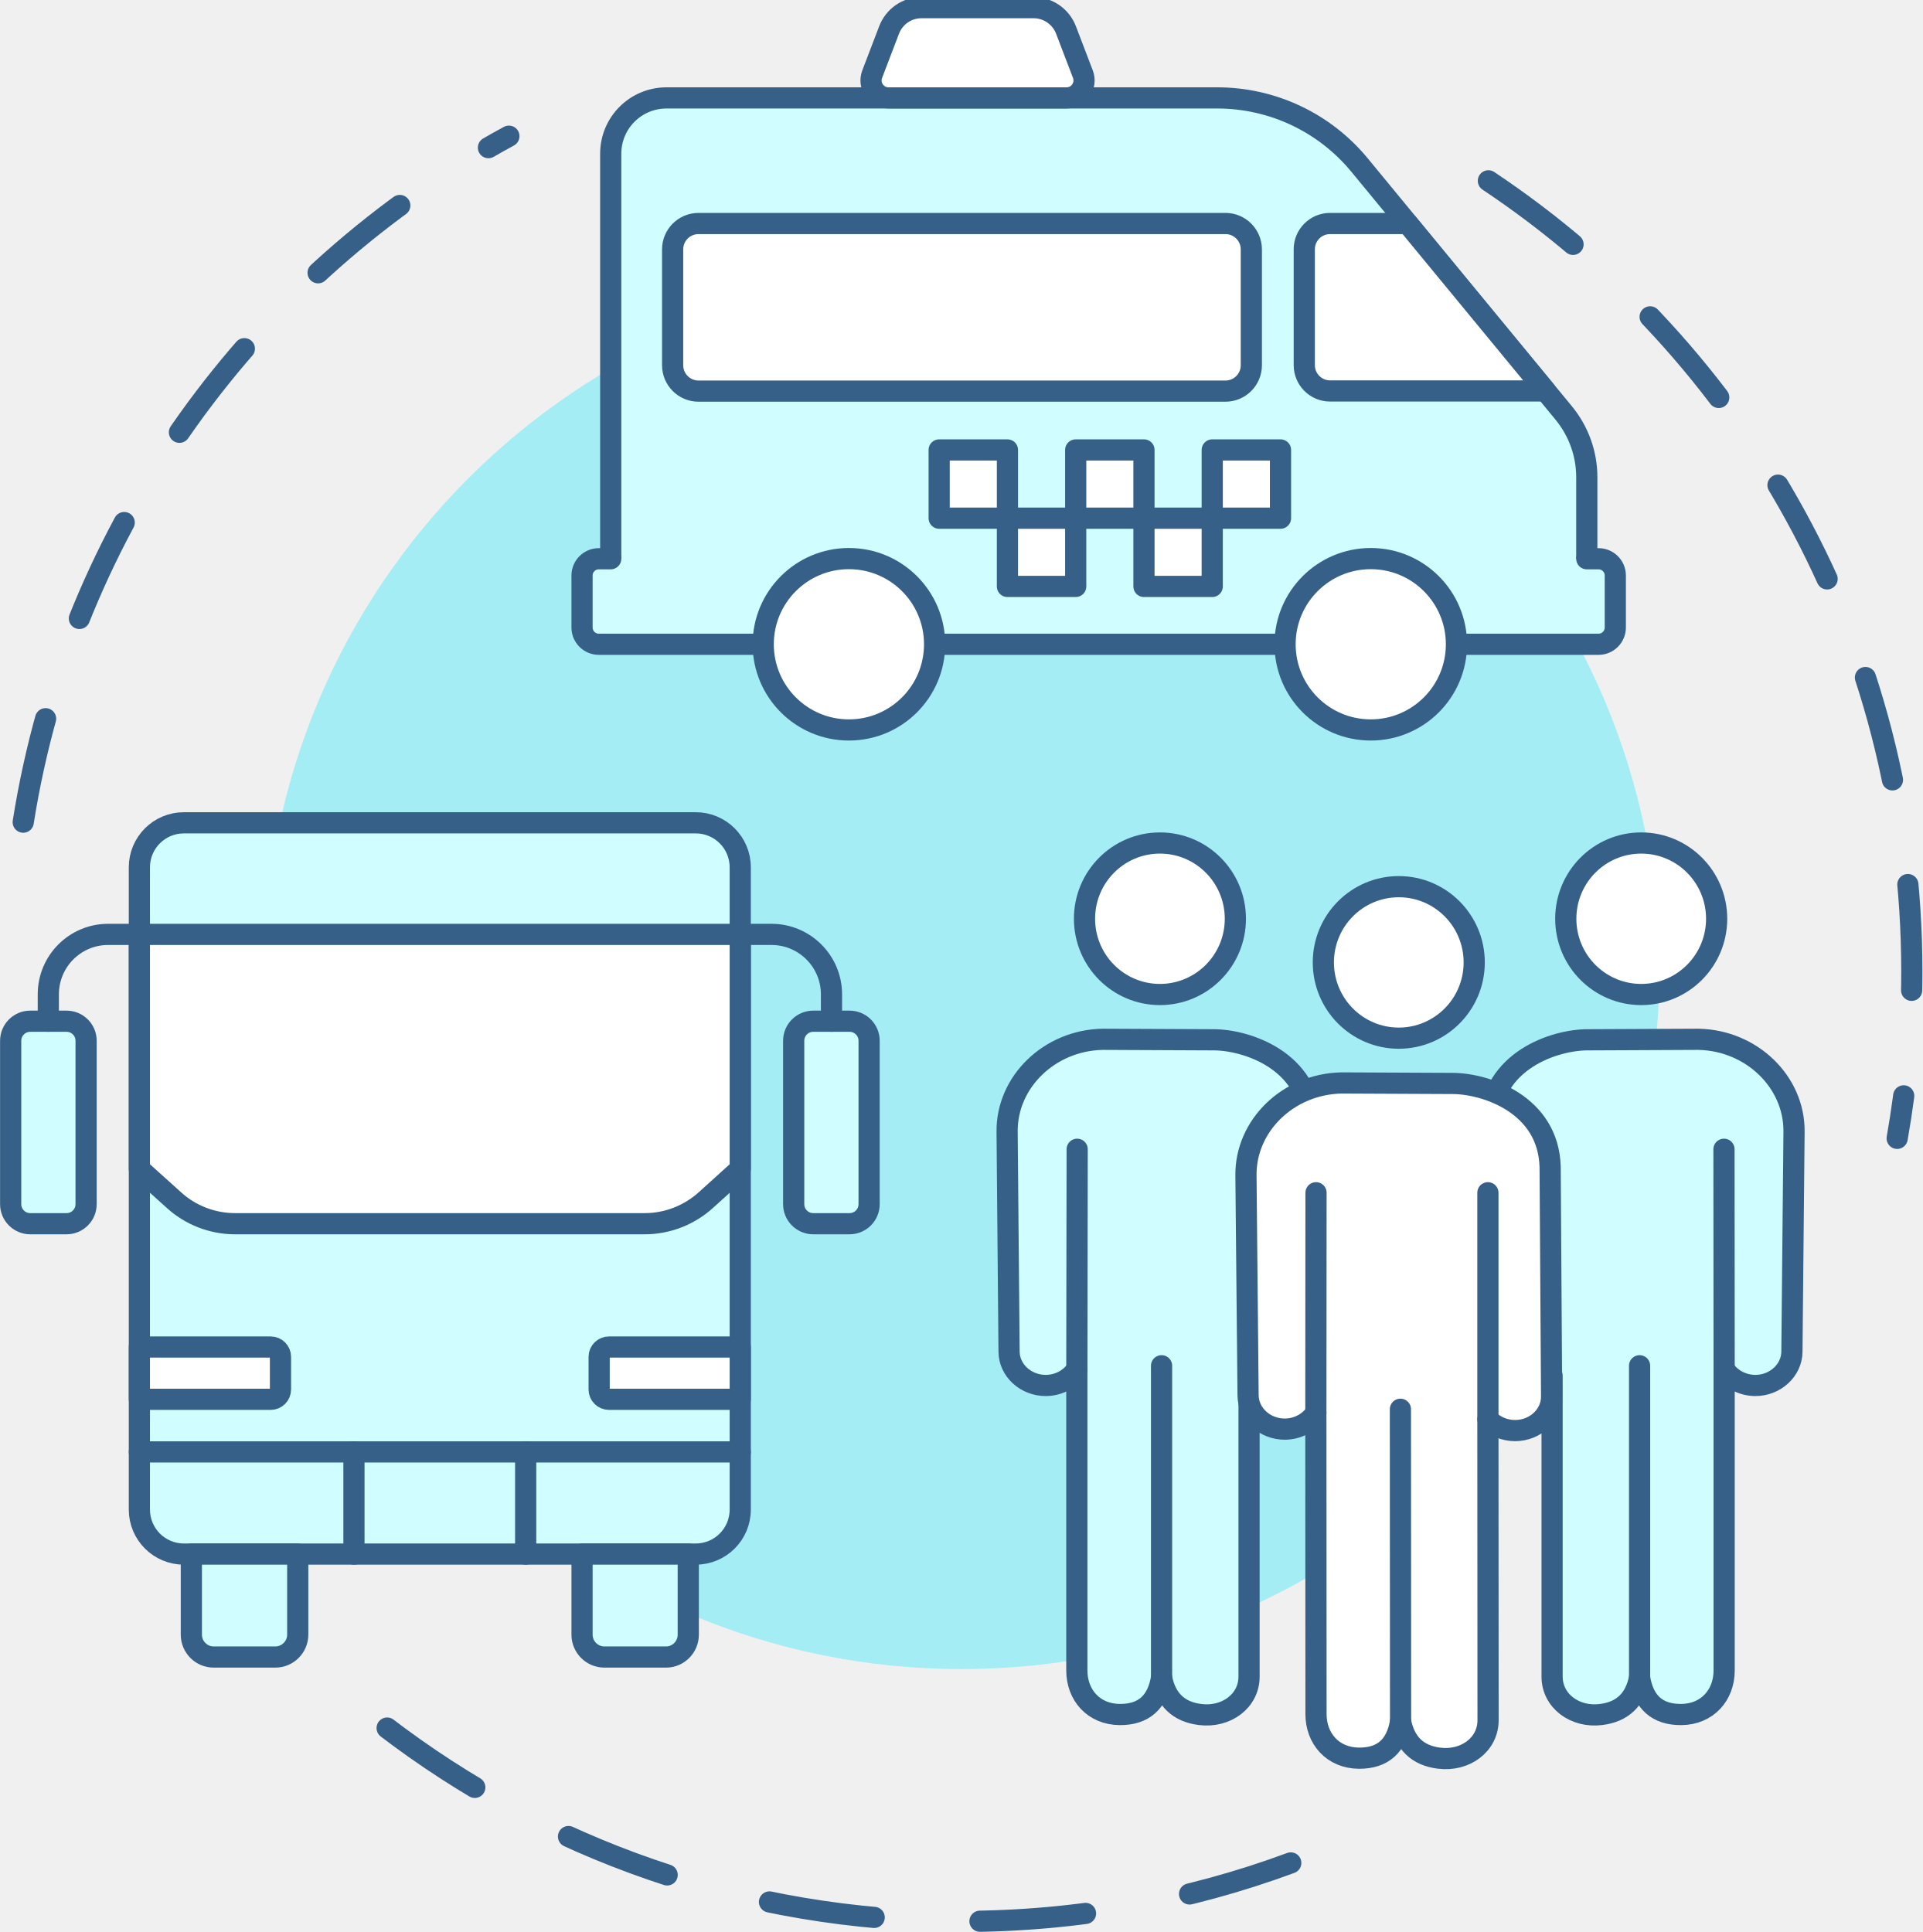
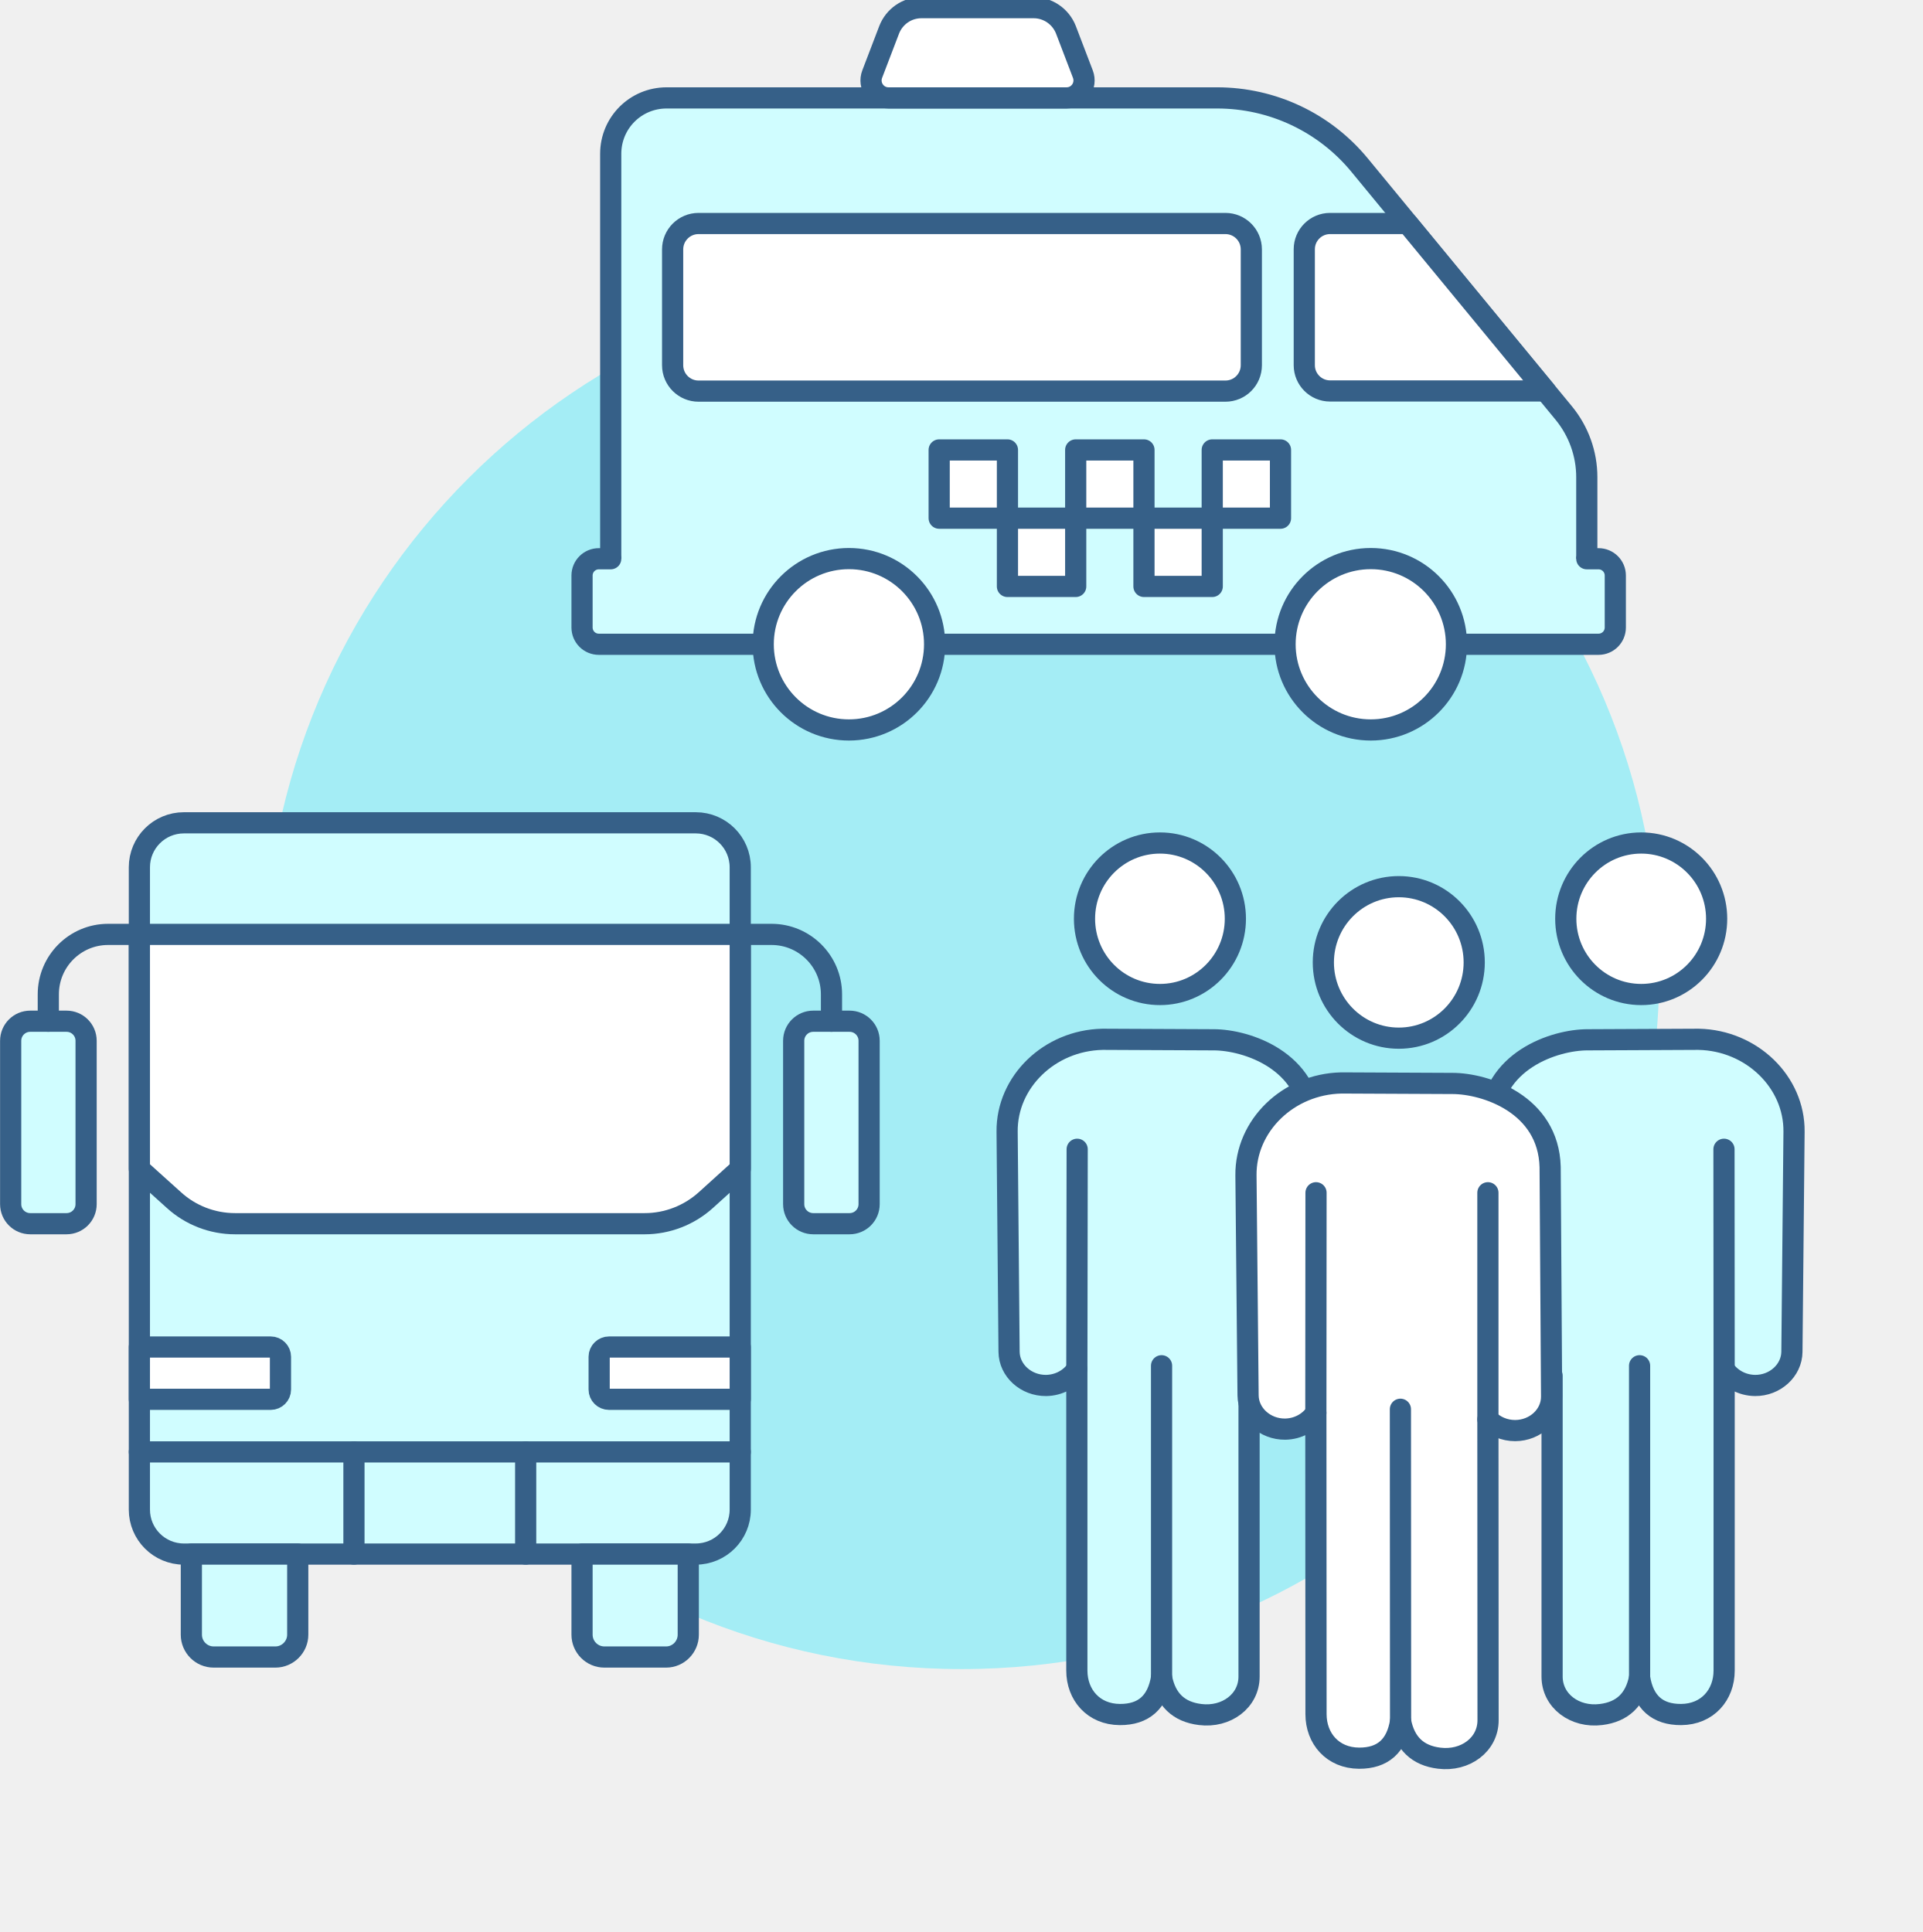
<svg xmlns="http://www.w3.org/2000/svg" version="1.2" viewBox="0 0 1178 1186" width="200" height="201">
  <style>
		.s0 { fill: none;stroke: #366088;stroke-linecap: round;stroke-linejoin: round;stroke-width: 13;stroke-dasharray: 65 } 
		.s1 { fill: #a4edf5 } 
		.s2 { fill: #d0fdff;stroke: #366088;stroke-linecap: round;stroke-linejoin: round;stroke-width: 13 } 
		.s3 { fill: #ffffff;stroke: #366088;stroke-linecap: round;stroke-linejoin: round;stroke-width: 13 } 
		.s4 { fill: none;stroke: #366088;stroke-linecap: round;stroke-linejoin: round;stroke-width: 13 } 
	</style>
  <g id="&lt;Group&gt;">
    <g id="&lt;Group&gt;">
-       <path id="&lt;Path&gt;" class="s0" d="m13.2 504.7c28.8-182.1 141.9-336.2 298.1-421.1" />
-       <path id="&lt;Path&gt;" class="s0" d="m791.2 1143.6c-62.9 23.3-131 35.9-202 35.9-133.4 0-256.3-44.7-354.5-120.1" />
-       <path id="&lt;Path&gt;" class="s0" d="m912.5 111c156.7 104.5 259.9 282.9 259.9 485.4 0 34.9-3.1 69.1-9 102.4" />
      <circle id="&lt;Path&gt;" class="s1" cx="589.2" cy="596.4" r="428.2" />
    </g>
    <g id="&lt;Group&gt;">
      <path id="&lt;Path&gt;" class="s2" d="m373.8 343v-92.9-155.7c0-19 15.3-34.3 34.3-34.3h337.9c33.9 0 65.9 15.1 87.4 41.2l125.4 152.3c9.1 11.1 14.1 25 14.1 39.3v50.1" />
      <path id="&lt;Path&gt;" class="s2" d="m972.9 343h7.2c5.7 0 10.3 4.6 10.3 10.3v31.9c0 5.7-4.6 10.3-10.3 10.3h-87.3-425.3-101c-5.7 0-10.3-4.6-10.3-10.3v-31.9c0-5.7 4.6-10.3 10.3-10.3h7.3" />
      <g id="&lt;Group&gt;">
        <path id="&lt;Path&gt;" class="s3" d="m617.3 318.1h-41.9v-41.9h41.9z" />
        <path id="&lt;Path&gt;" class="s3" d="m701.1 318.1h-41.9v-41.9h41.9z" />
        <path id="&lt;Path&gt;" class="s3" d="m659.2 360h-41.9v-41.9h41.9z" />
        <path id="&lt;Path&gt;" class="s3" d="m743 360h-41.9v-41.9h41.9z" />
        <path id="&lt;Path&gt;" class="s3" d="m784.9 318.1h-41.9v-41.9h41.9z" />
      </g>
      <g id="&lt;Group&gt;">
        <path id="&lt;Path&gt;" class="s3" d="m544.3 60.1c-7.5 0-12.7-7.5-10-14.6l10.4-27.2c3.2-8.2 11-13.6 19.8-13.6h68.9c8.7 0 16.6 5.4 19.8 13.6l10.4 27.2c2.7 7.1-2.5 14.6-10 14.6z" />
      </g>
      <path id="&lt;Path&gt;" class="s3" d="m947.6 240h-132.3c-8.7 0-15.8-7.1-15.8-15.8v-71.2c0-8.7 7.1-15.8 15.8-15.8h47.6z" />
      <rect id="&lt;Path&gt;" class="s3" x="411.8" y="137.2" width="355.2" height="102.9" rx="15.9" />
      <circle id="&lt;Path&gt;" class="s3" cx="840.3" cy="395.5" r="52.6" />
      <circle id="&lt;Path&gt;" class="s3" cx="520" cy="395.5" r="52.6" />
    </g>
    <g id="&lt;Group&gt;">
      <rect id="&lt;Path&gt;" class="s2" x="84.5" y="505.1" width="368.8" height="448.9" rx="27.3" />
      <path id="&lt;Path&gt;" class="s3" d="m453.3 573.6v144l-21.1 19.1c-10.3 9.3-23.7 14.5-37.5 14.5h-251.5c-13.9 0-27.3-5.2-37.5-14.5l-21.2-19.1v-144" />
      <path id="&lt;Path&gt;" class="s4" d="m84.5 891.3h368.8" />
      <path id="&lt;Path&gt;" class="s3" d="m165.1 859h-80.6v-32.1h80.6c3.3 0 6 2.7 6 6v20.1c0 3.3-2.7 6-6 6z" />
      <path id="&lt;Path&gt;" class="s3" d="m453.3 859h-80.5c-3.4 0-6.1-2.7-6.1-6v-20.1c0-3.3 2.7-6 6.1-6h80.5z" />
      <rect id="&lt;Path&gt;" class="s2" x="5.5" y="626.9" width="46.3" height="124.3" rx="12" />
      <rect id="&lt;Path&gt;" class="s2" x="486.1" y="626.9" width="46.3" height="124.3" rx="12" />
      <path id="&lt;Path&gt;" class="s2" d="m168 1017.2h-37.9c-7.6 0-13.7-6.2-13.7-13.7v-49.5h65.3v49.5c0 7.5-6.2 13.7-13.7 13.7z" />
      <path id="&lt;Path&gt;" class="s2" d="m407.8 1017.2h-37.9c-7.6 0-13.7-6.2-13.7-13.7v-49.5h65.2v49.5c0 7.5-6.1 13.7-13.6 13.7z" />
      <path id="&lt;Path&gt;" class="s4" d="m28.6 626.9v-16.5c0-20.3 16.4-36.8 36.7-36.8h19.2 368.8 19.2c20.3 0 36.8 16.5 36.8 36.8v16.5" />
      <path id="&lt;Path&gt;" class="s4" d="m321.6 891.3v62.7" />
      <path id="&lt;Path&gt;" class="s4" d="m216.2 891.3v62.7" />
    </g>
    <g id="&lt;Group&gt;">
      <ellipse id="&lt;Path&gt;" class="s3" cx="1006.3" cy="564" rx="46.3" ry="46.5" />
      <path id="&lt;Path&gt;" class="s2" d="m913.3 689.7c1-38.6 39.8-51.4 60.1-51.4q0.3 0 0.7 0l66.3-0.3q0.2 0 0.4 0h0.8c32.5 0.7 58.8 26.2 58.5 56.7l-1.3 135.1c-0.1 11.5-10.4 20.8-22.6 20.7-8.1-0.1-15-4.1-19-10v185c0 14.9-10.2 26.9-26.4 27q-21.9 0.1-25.5-22.7-3.9 20.3-23.7 22.7c-16 2-30-8.3-30-23.3v-184.7c-4.1 4.2-10 6.9-16.7 6.9h-0.1c-12.4 0-22.4-9.4-22.3-20.9z" />
      <path id="&lt;Path&gt;" class="s4" d="m1057.1 705.5l0.1 135" />
      <path id="&lt;Path&gt;" class="s4" d="m1005.3 838.4v191.4" />
      <ellipse id="&lt;Path&gt;" class="s3" cx="710.9" cy="564" rx="46.3" ry="46.5" />
      <path id="&lt;Path&gt;" class="s2" d="m804.7 830.5c0.1 11.5-9.9 20.9-22.3 20.9h-0.2c-6.6 0-12.5-2.7-16.6-6.9v184.7c0 15-14 25.3-30 23.3q-19.8-2.4-23.7-22.7-3.7 22.8-25.6 22.7c-16.2-0.1-26.4-12.1-26.4-27v-185c-3.9 5.9-10.9 9.9-18.9 10-12.3 0.1-22.6-9.2-22.7-20.7l-1.2-135.1c-0.3-30.5 25.9-56 58.5-56.7h0.8q0.2 0 0.4 0l66.3 0.3q0.3 0 0.7 0c20.3 0 59 12.8 60 51.4z" />
      <path id="&lt;Path&gt;" class="s4" d="m660.1 705.5l-0.2 135" />
      <path id="&lt;Path&gt;" class="s4" d="m711.9 838.4v191.4" />
      <ellipse id="&lt;Path&gt;" class="s3" cx="857.5" cy="590.8" rx="46.3" ry="46.5" />
      <path id="&lt;Path&gt;" class="s3" d="m951.3 857.2c0.1 11.5-9.9 20.9-22.3 21h-0.1c-6.6 0-12.6-2.7-16.7-6.9l0.1 184.7c0 15-14 25.3-30 23.3q-19.8-2.4-23.7-22.7-3.6 22.8-25.5 22.7c-16.2-0.1-26.4-12.1-26.4-27l-0.1-185c-3.9 5.9-10.9 9.9-18.9 10-12.3 0.1-22.6-9.2-22.7-20.7l-1.3-135.1c-0.3-30.5 25.9-56 58.5-56.7h0.8q0.2 0 0.4 0l66.3 0.3q0.3 0 0.7 0c20.3 0 59 12.7 60 51.3z" />
      <path id="&lt;Path&gt;" class="s4" d="m806.7 732.2l-0.1 135.1" />
      <path id="&lt;Path&gt;" class="s4" d="m912.2 732.2v139.1" />
      <path id="&lt;Path&gt;" class="s4" d="m858.5 865.1l0.1 191.5" />
    </g>
  </g>
</svg>
